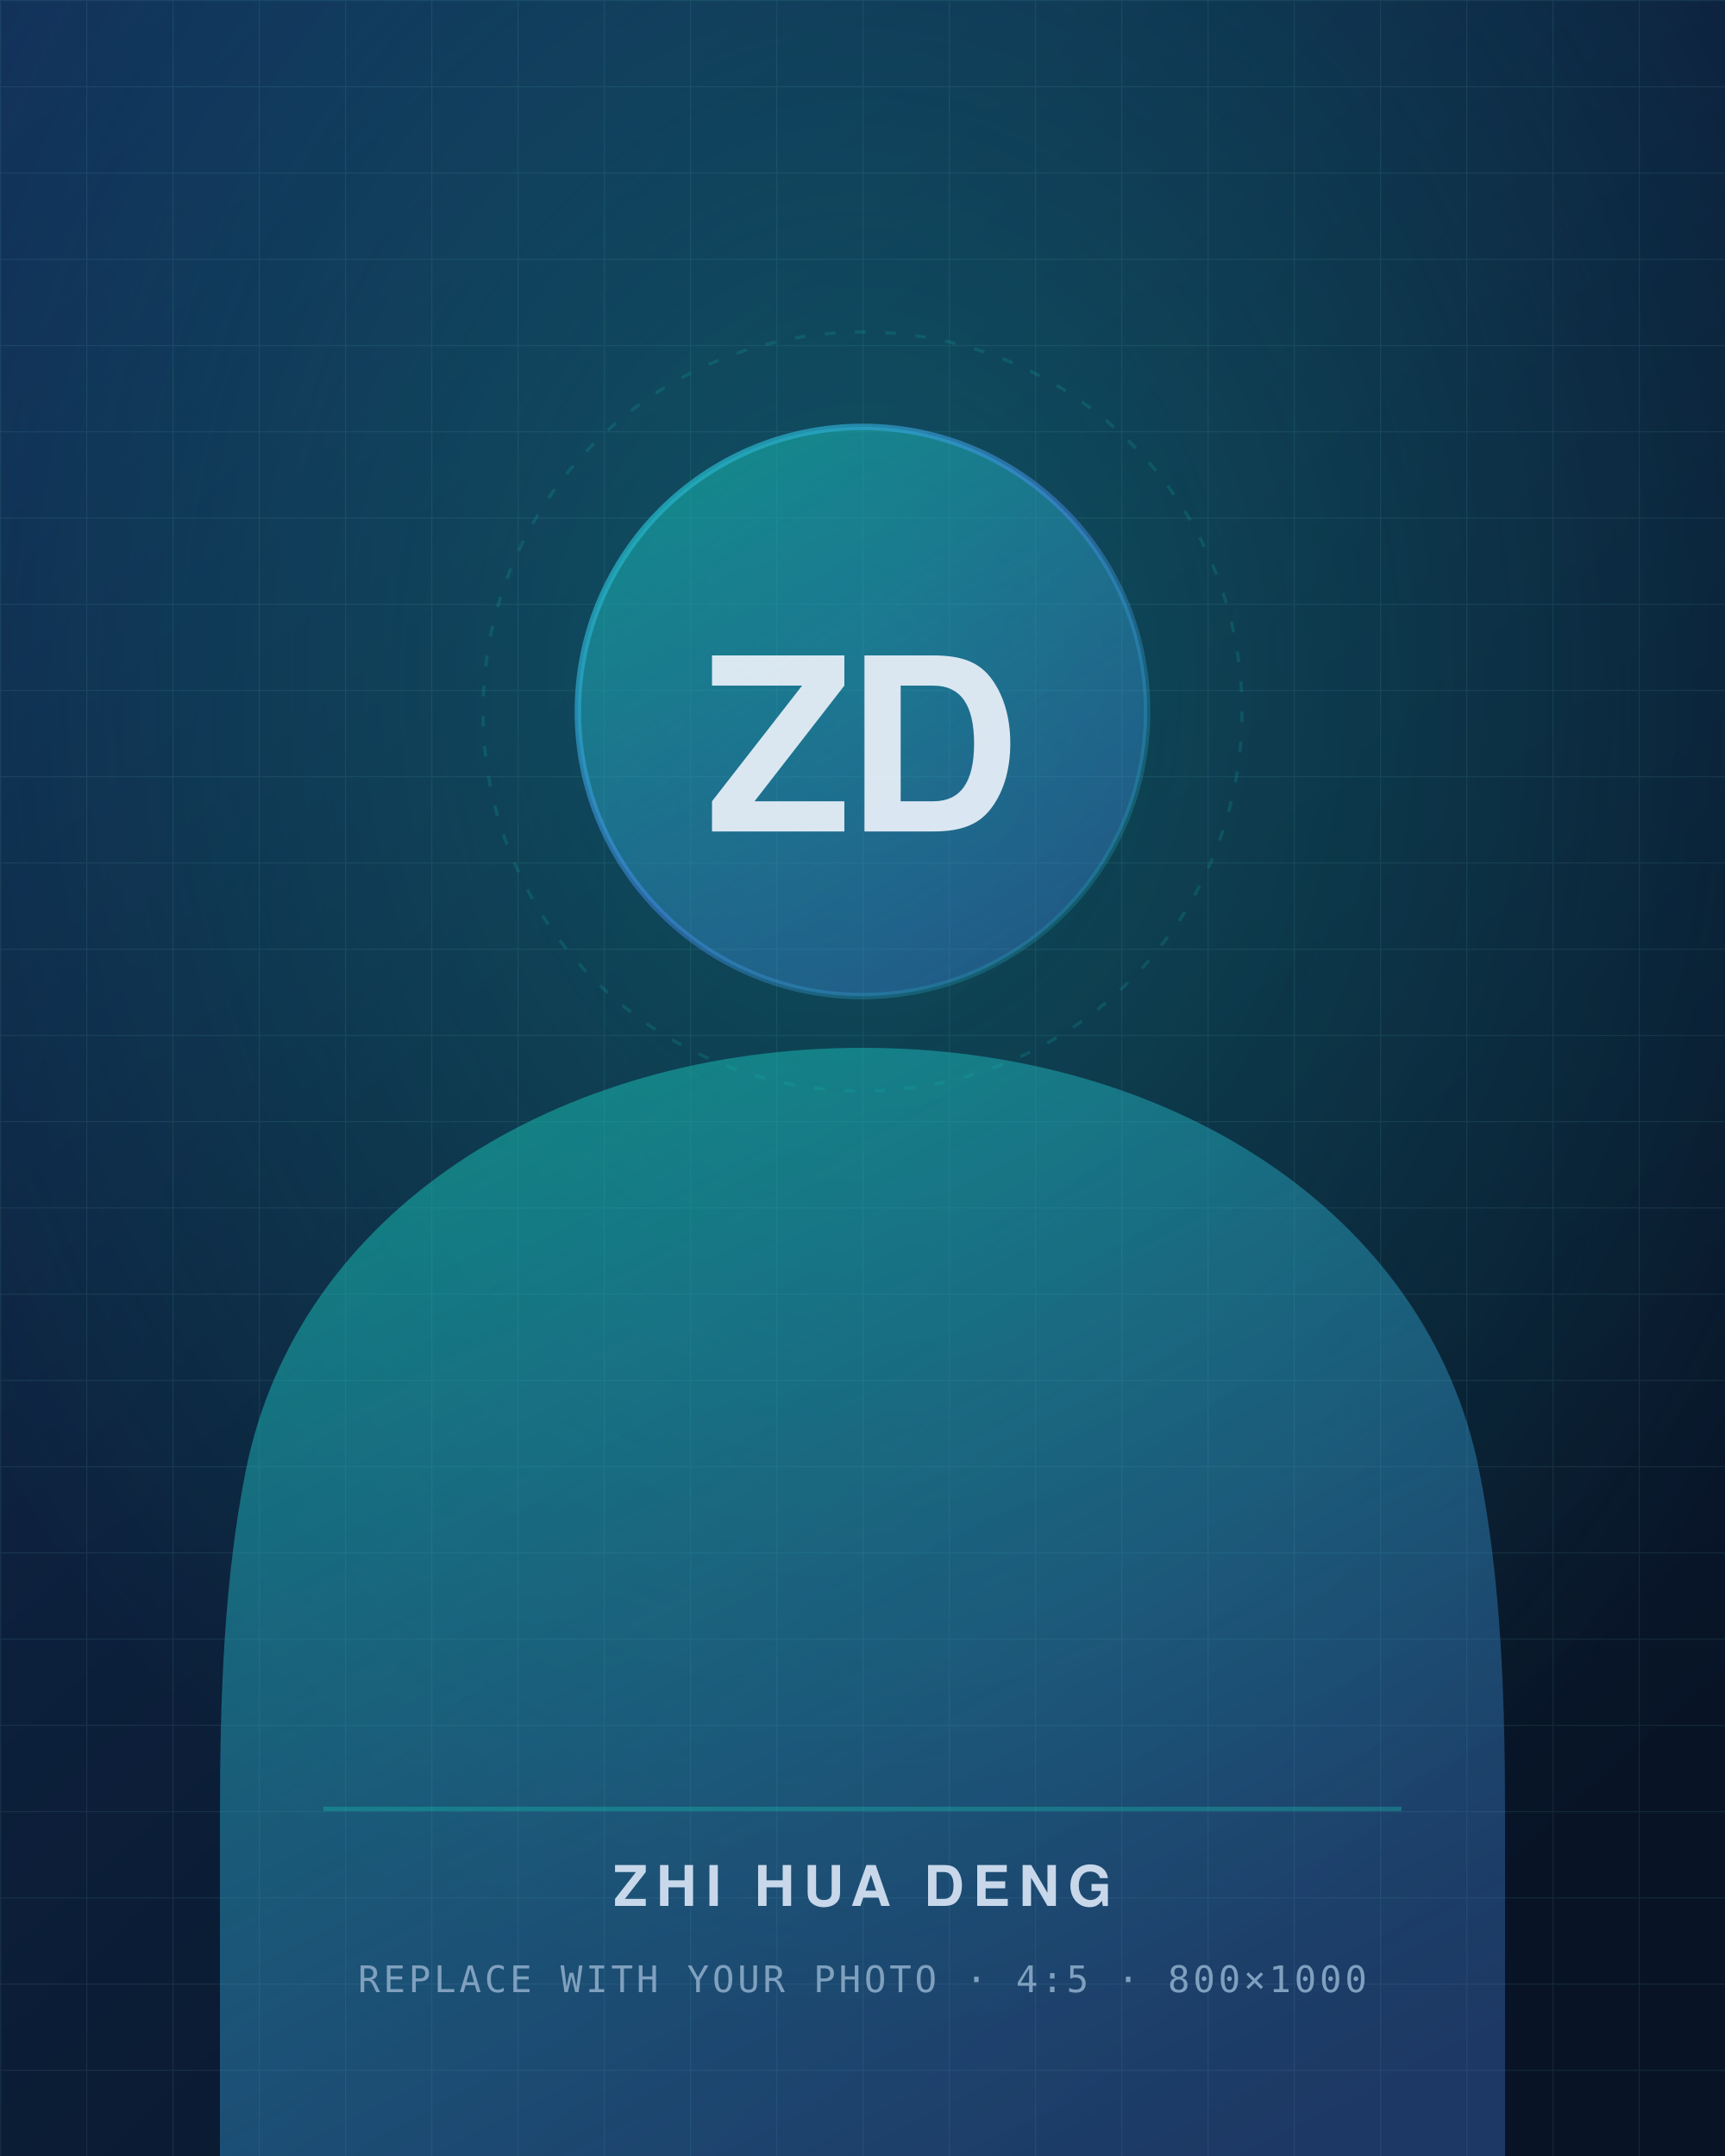
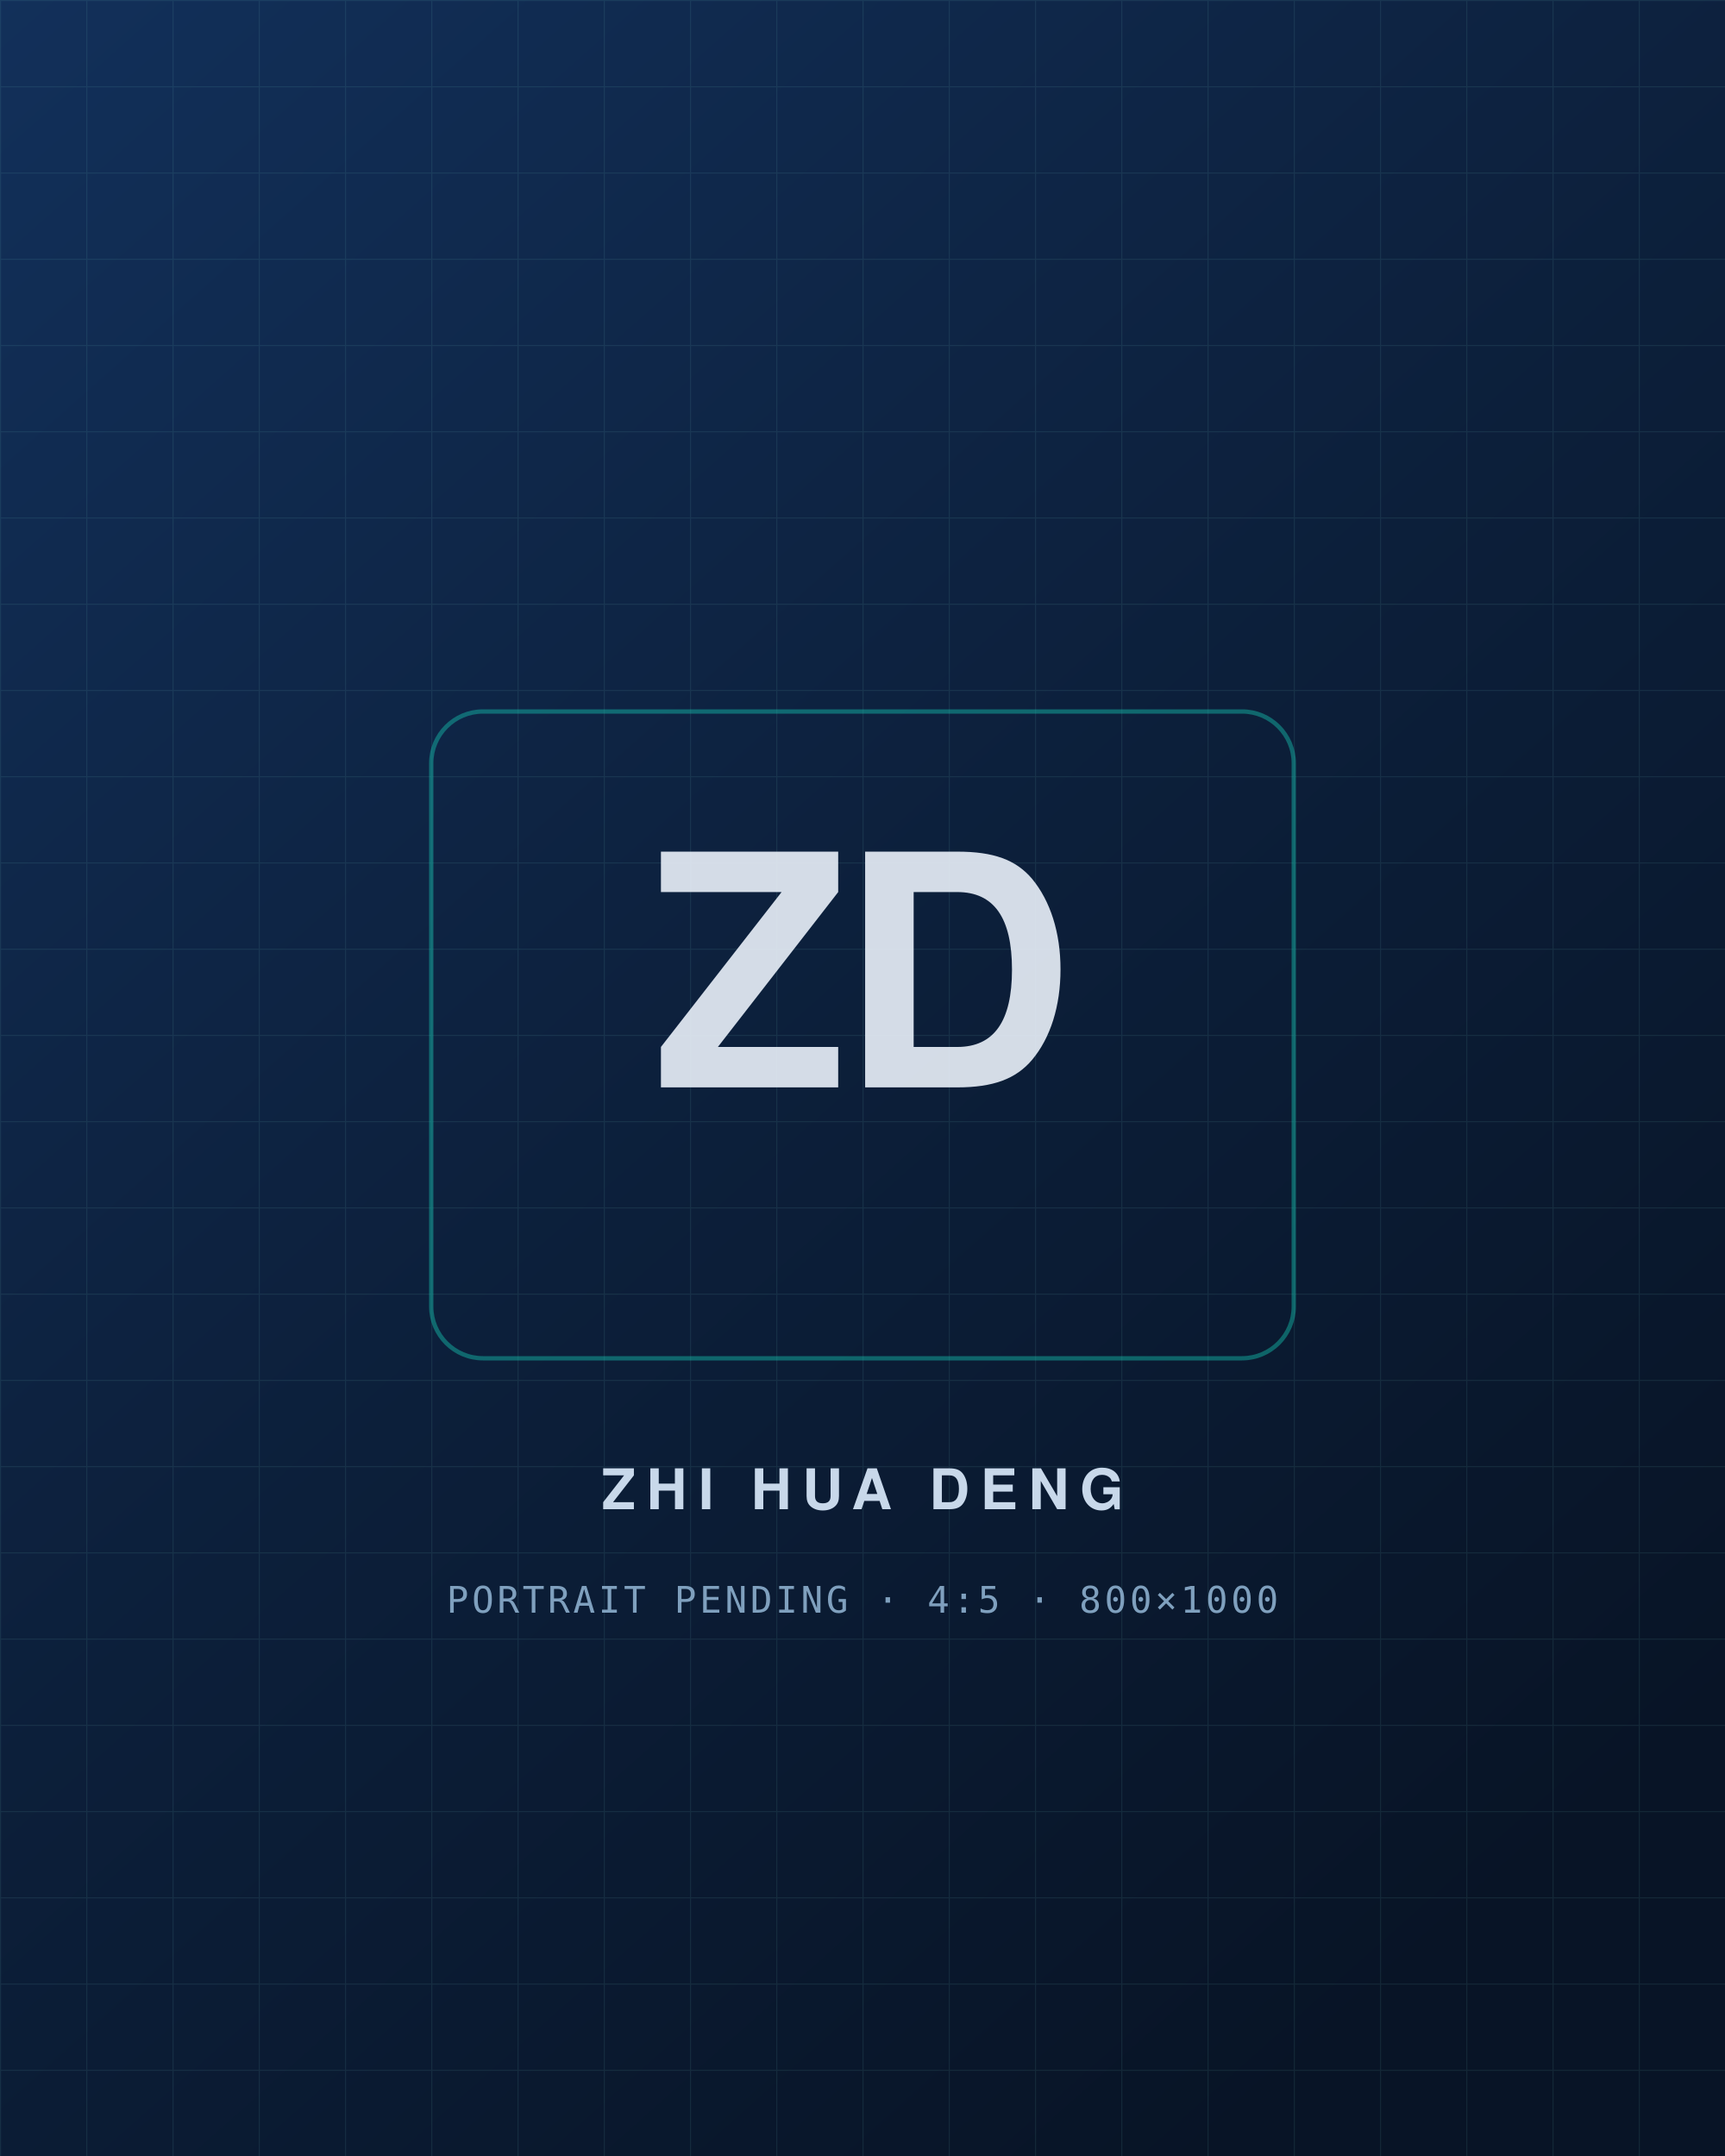
<svg xmlns="http://www.w3.org/2000/svg" viewBox="0 0 800 1000" width="800" height="1000" role="img" aria-label="Portrait placeholder">
  <defs>
    <linearGradient id="bg" x1="0" y1="0" x2="0.7" y2="1">
      <stop offset="0" stop-color="#12305A" />
      <stop offset="0.55" stop-color="#0C1F3A" />
      <stop offset="1" stop-color="#081426" />
    </linearGradient>
-     <linearGradient id="figure" x1="0.2" y1="0" x2="0.8" y2="1">
-       <stop offset="0" stop-color="#14C0AE" stop-opacity="0.55" />
-       <stop offset="1" stop-color="#4C8DF6" stop-opacity="0.30" />
-     </linearGradient>
-     <linearGradient id="ring" x1="0" y1="0" x2="1" y2="1">
-       <stop offset="0" stop-color="#14C0AE" stop-opacity="0.9" />
-       <stop offset="0.5" stop-color="#4C8DF6" stop-opacity="0.45" />
-       <stop offset="1" stop-color="#14C0AE" stop-opacity="0.15" />
-     </linearGradient>
    <pattern id="grid" width="40" height="40" patternUnits="userSpaceOnUse">
      <path d="M40 0H0V40" fill="none" stroke="#7FD8CE" stroke-opacity="0.10" stroke-width="1" />
    </pattern>
-     <radialGradient id="glow" cx="0.5" cy="0.32" r="0.62">
-       <stop offset="0" stop-color="#14C0AE" stop-opacity="0.30" />
-       <stop offset="1" stop-color="#14C0AE" stop-opacity="0" />
-     </radialGradient>
  </defs>
  <rect width="800" height="1000" fill="url(#bg)" />
  <rect width="800" height="1000" fill="url(#grid)" />
-   <rect width="800" height="1000" fill="url(#glow)" />
-   <g fill="url(#figure)">
-     <circle cx="400" cy="330" r="132" />
-     <path d="M400 486c-142 0-262 76-286 196-10 50-12 104-12 160v158h596V842c0-56-2-110-12-160-24-120-144-196-286-196Z" />
-   </g>
-   <circle cx="400" cy="330" r="132" fill="none" stroke="url(#ring)" stroke-width="3" />
-   <circle cx="400" cy="330" r="176" fill="none" stroke="#14C0AE" stroke-opacity="0.18" stroke-width="1.5" stroke-dasharray="5 9" />
-   <text x="400" y="360" text-anchor="middle" dominant-baseline="central" font-family="-apple-system, BlinkMacSystemFont, 'Segoe UI', Helvetica, Arial, sans-serif" font-size="112" font-weight="700" fill="#EAF1FA" fill-opacity="0.92" letter-spacing="-3">ZD</text>
-   <rect x="150" y="838" width="500" height="2" fill="#14C0AE" fill-opacity="0.35" />
-   <text x="400" y="884" text-anchor="middle" font-family="-apple-system, BlinkMacSystemFont, 'Segoe UI', Helvetica, Arial, sans-serif" font-size="26" font-weight="600" fill="#C8D8EA" letter-spacing="4">ZHI HUA DENG</text>
-   <text x="400" y="924" text-anchor="middle" font-family="ui-monospace, SFMono-Regular, Menlo, Consolas, monospace" font-size="17" fill="#7FA0BE" letter-spacing="1.5">REPLACE WITH YOUR PHOTO · 4:5 · 800×1000</text>
+   <rect x="200" y="330" width="400" height="300" rx="24" fill="none" stroke="#14C0AE" stroke-opacity="0.45" stroke-width="2" />
+   <text x="400" y="470" text-anchor="middle" dominant-baseline="central" font-family="-apple-system, BlinkMacSystemFont, 'Segoe UI', Helvetica, Arial, sans-serif" font-size="150" font-weight="700" fill="#EAF1FA" fill-opacity="0.9" letter-spacing="-4">ZD</text>
+   <text x="400" y="700" text-anchor="middle" font-family="-apple-system, BlinkMacSystemFont, 'Segoe UI', Helvetica, Arial, sans-serif" font-size="26" font-weight="600" fill="#C8D8EA" letter-spacing="5">ZHI HUA DENG</text>
+   <text x="400" y="748" text-anchor="middle" font-family="ui-monospace, SFMono-Regular, Menlo, Consolas, monospace" font-size="17" fill="#7FA0BE" letter-spacing="1.5">PORTRAIT PENDING · 4:5 · 800×1000</text>
</svg>
